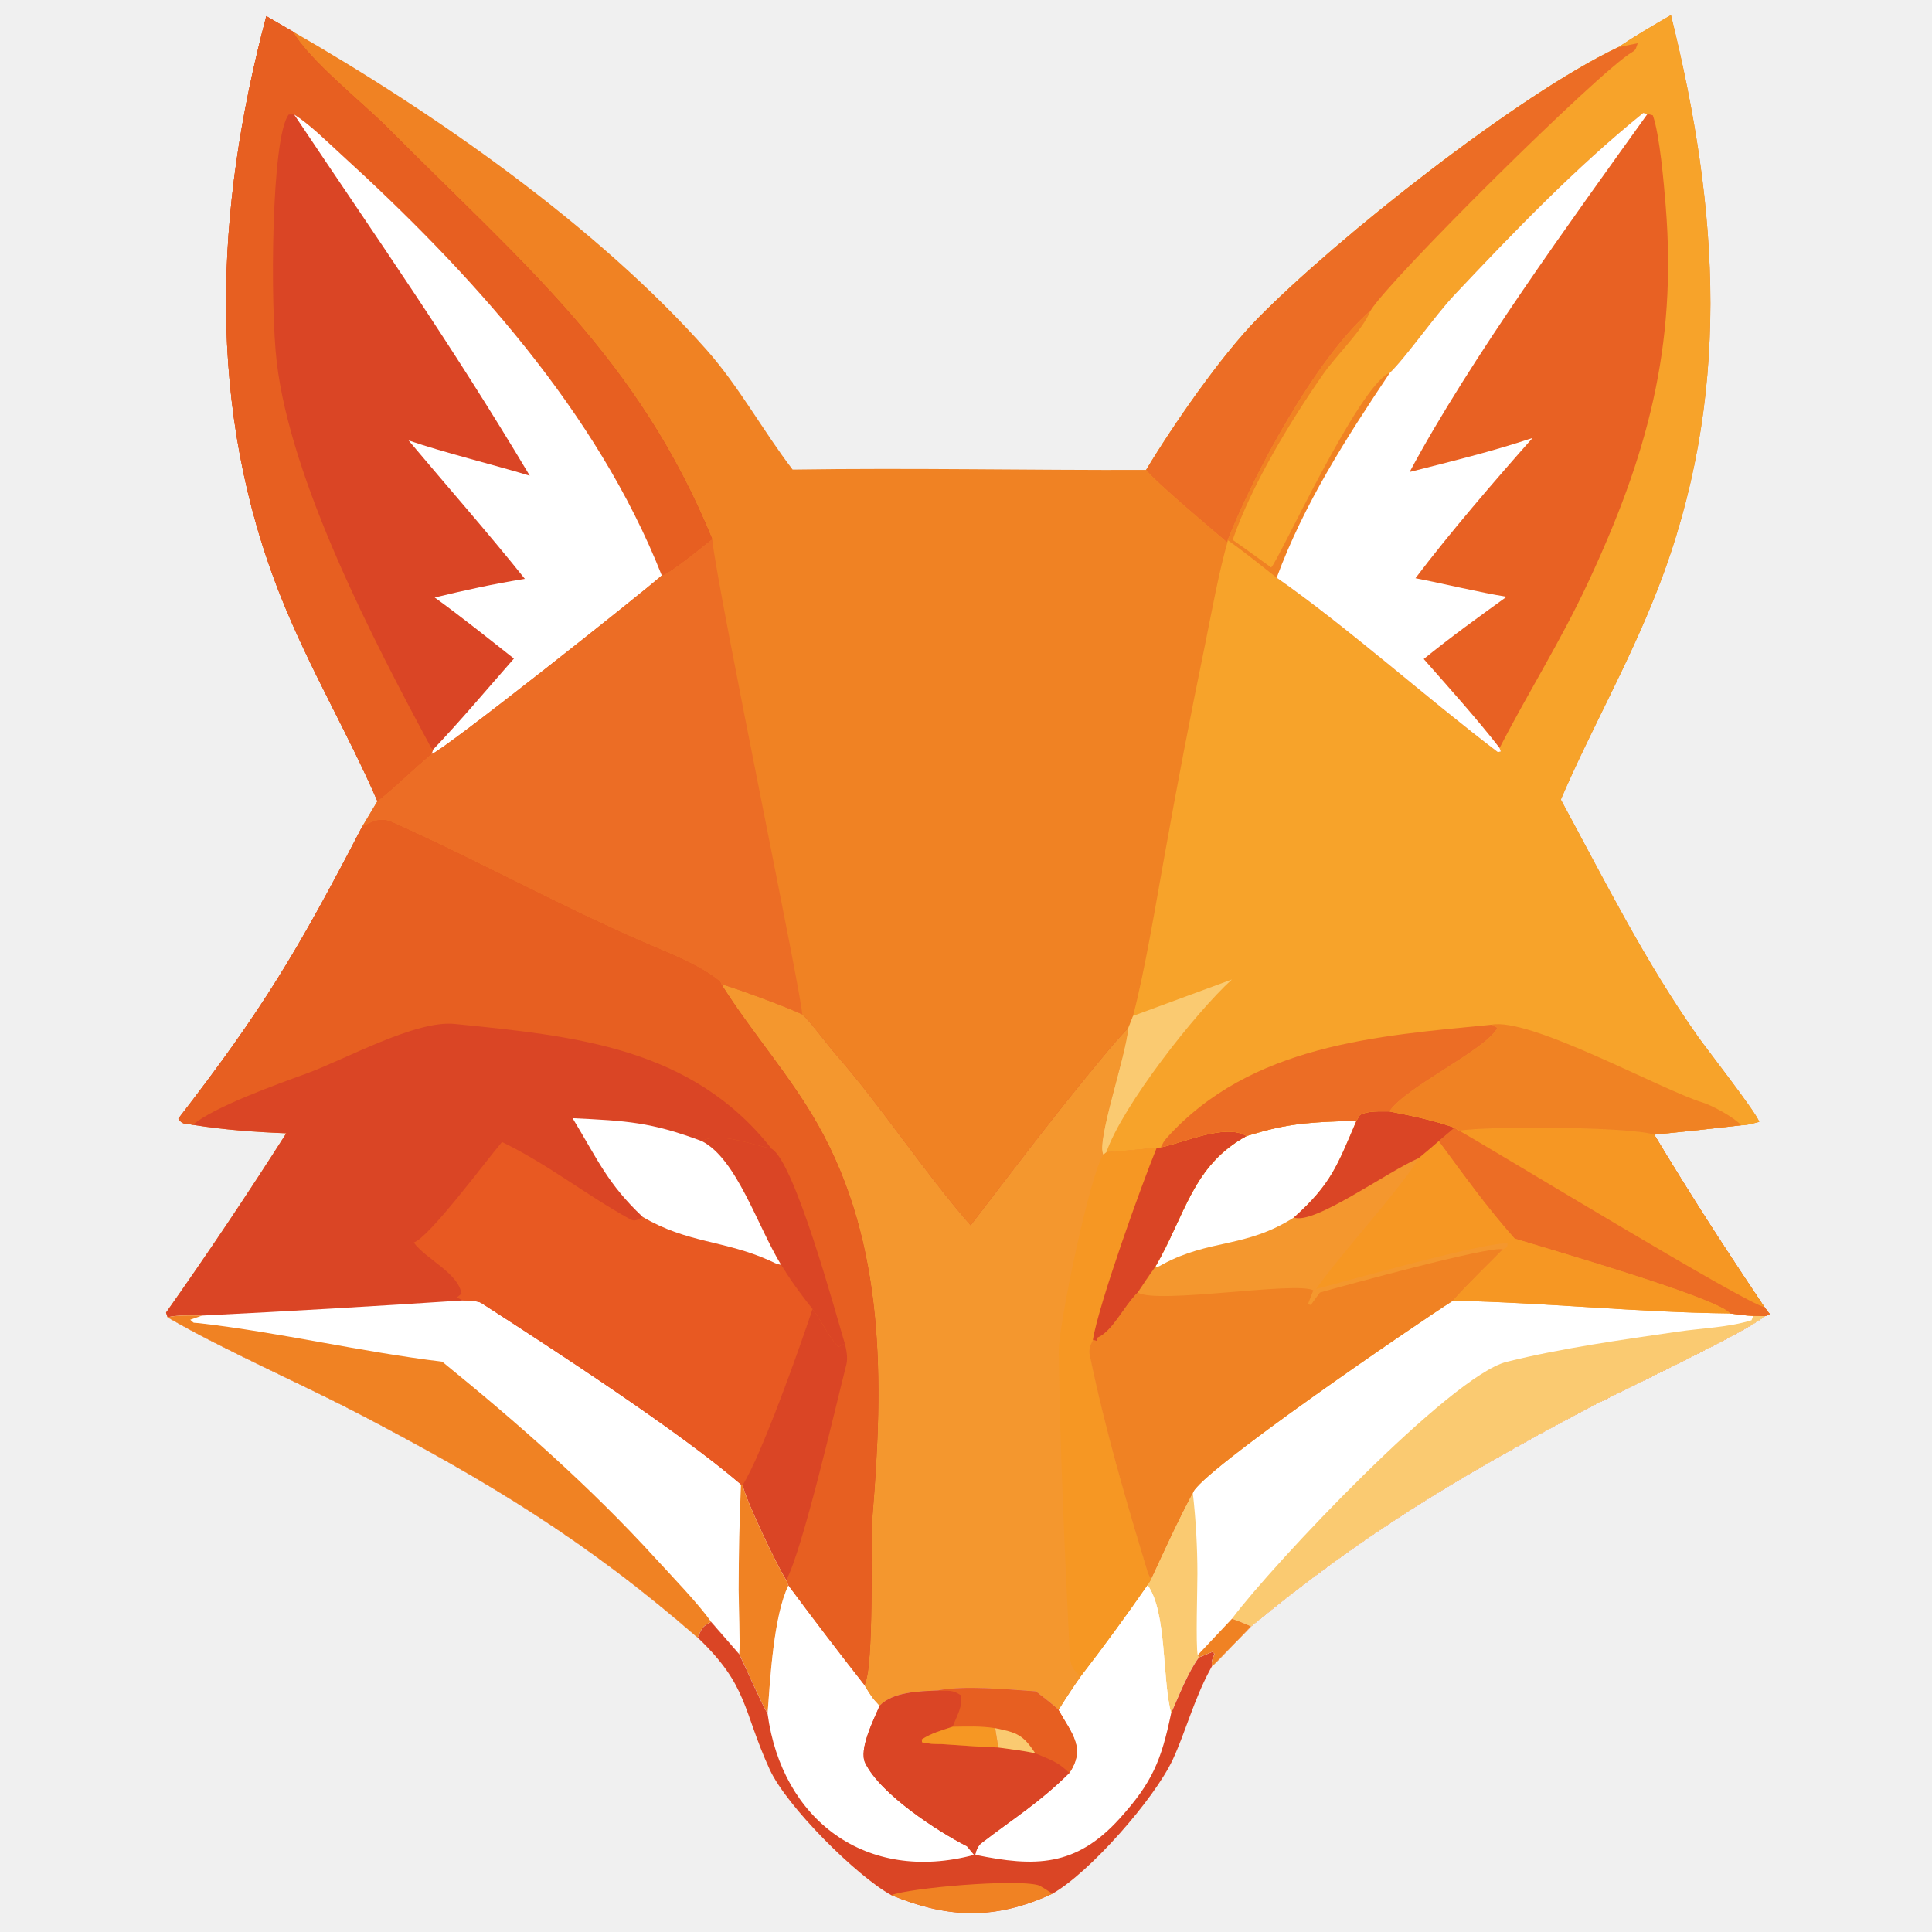
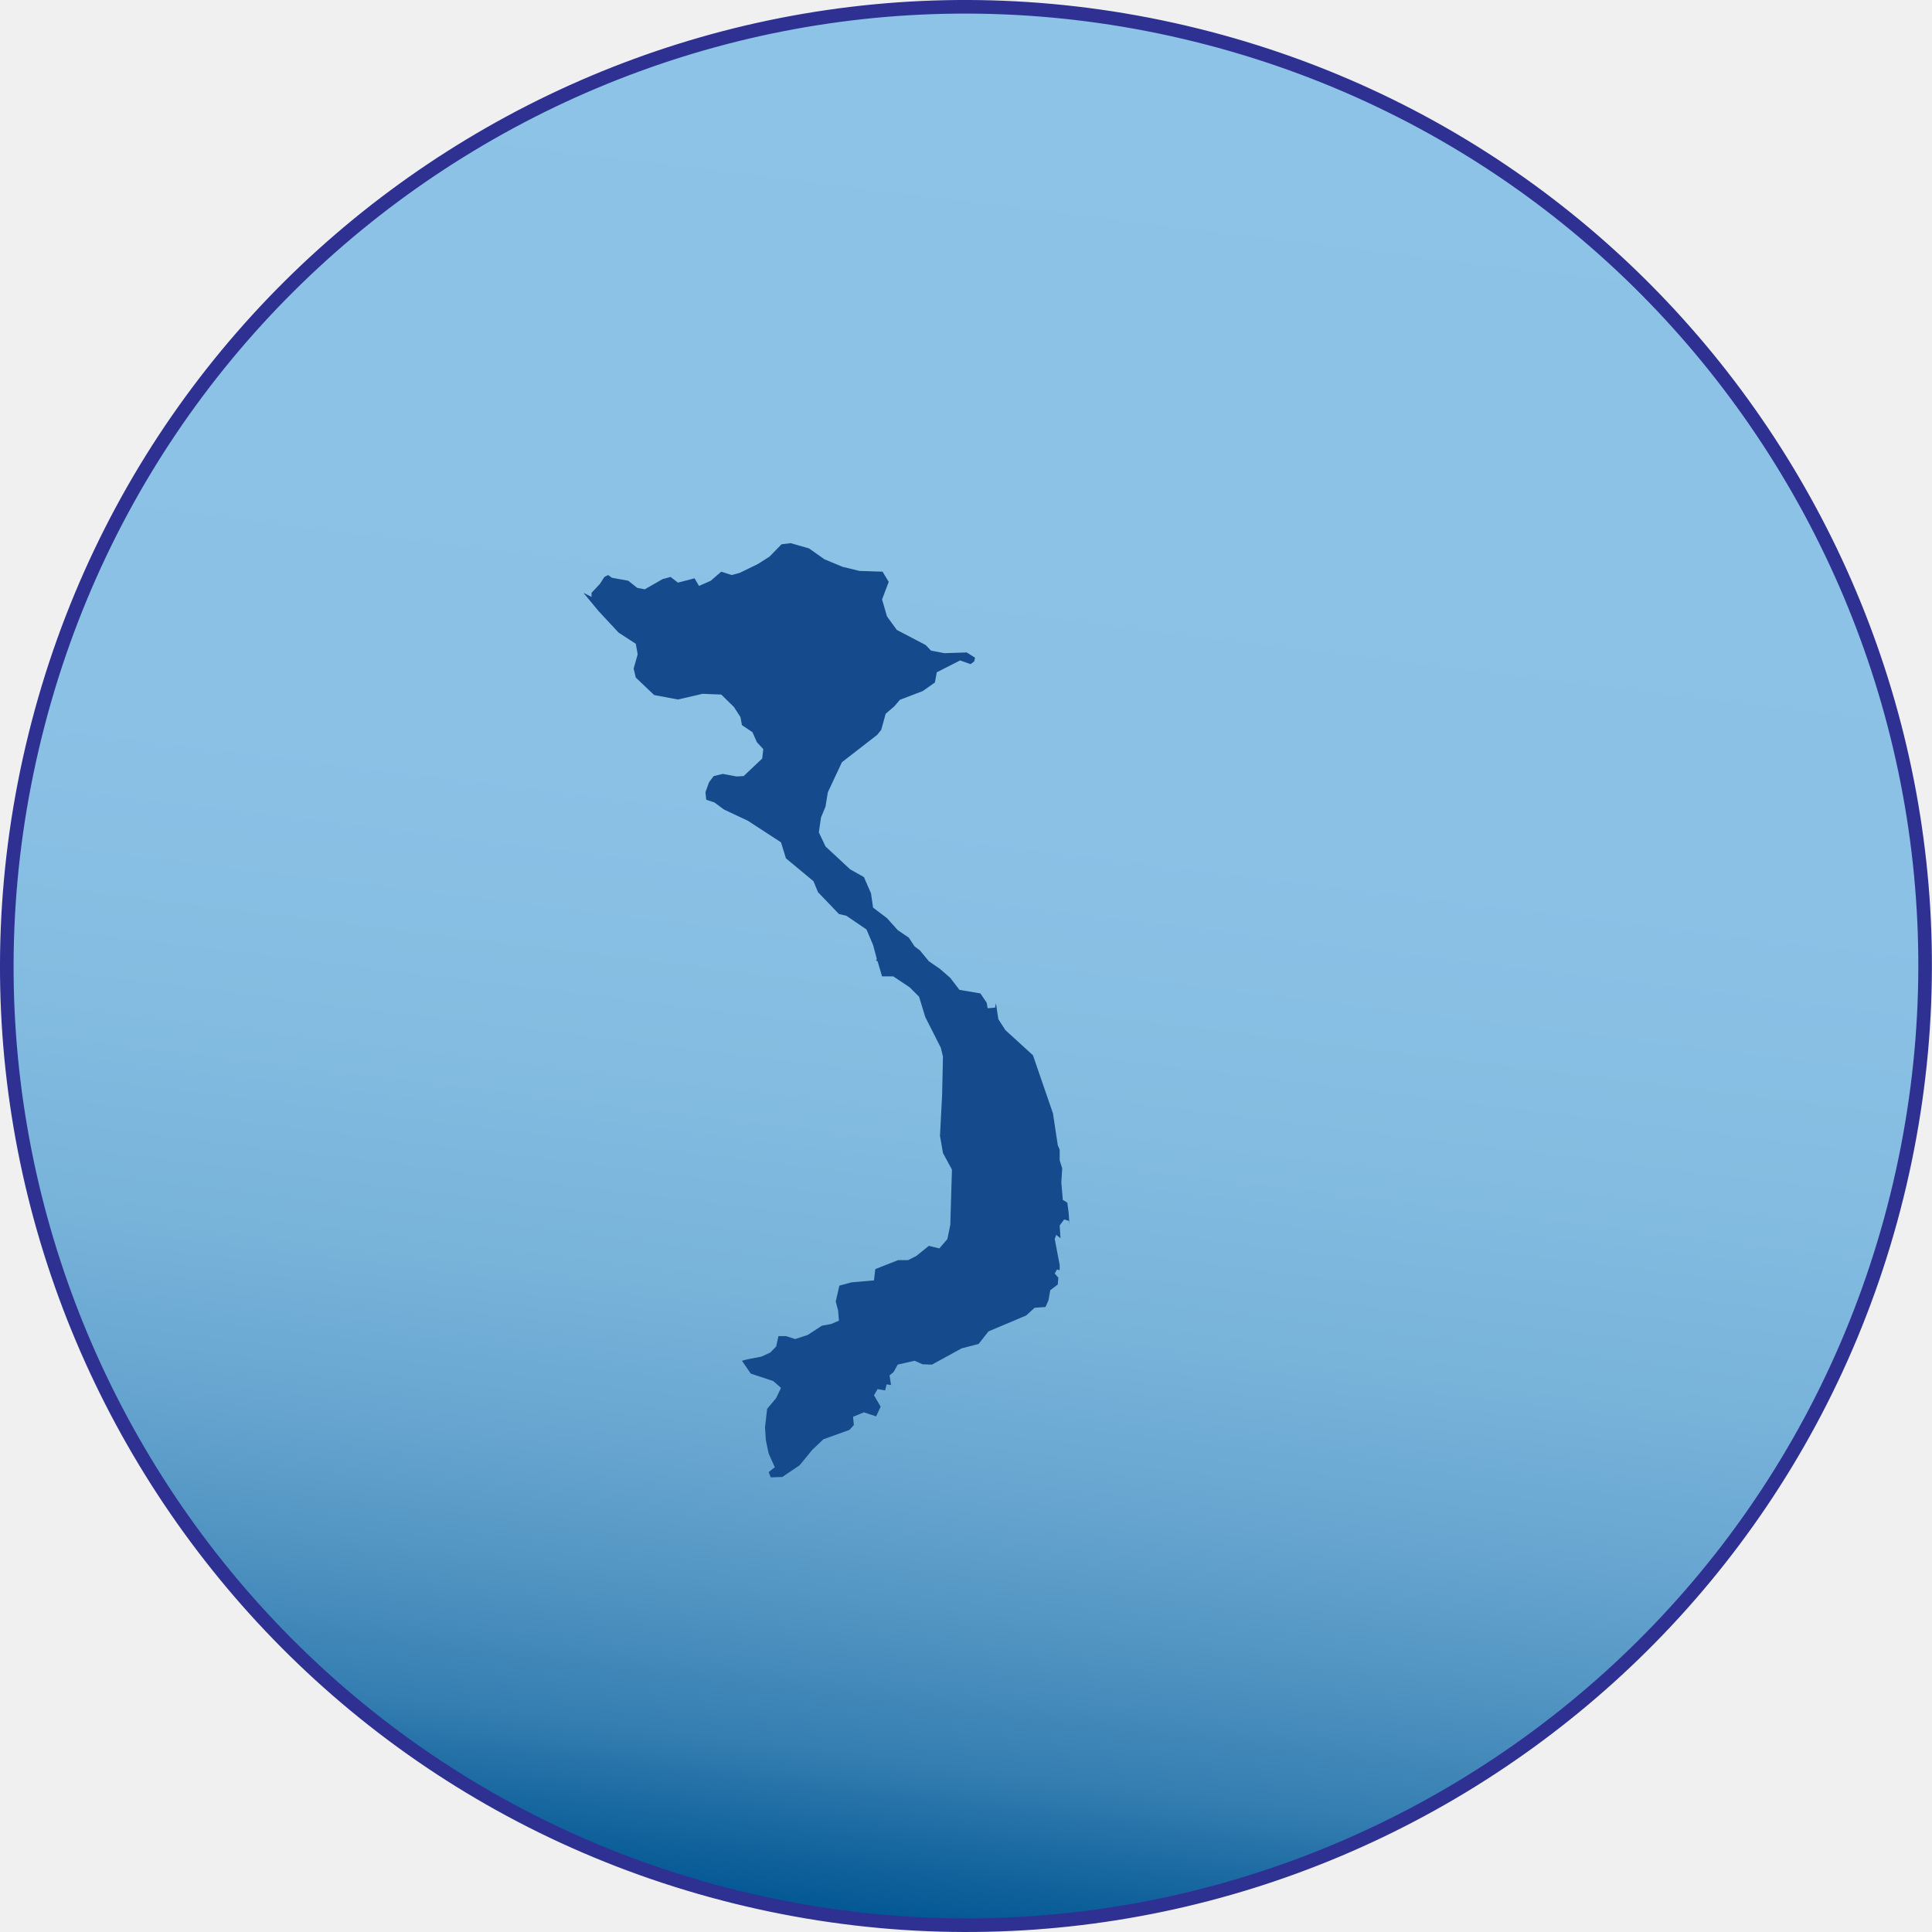
- <svg xmlns="http://www.w3.org/2000/svg" width="512" height="512" viewBox="0 0 512 512" fill="none">
-   <path d="M428.789 12.549C433.566 9.386 437.842 6.862 442.818 4C455.648 55.683 459.07 105.472 439.211 156.354C431.38 176.419 421.737 193.022 413.633 211.896C425.226 233.319 435.958 254.867 450.076 274.85C452.453 278.215 465.415 294.802 466.218 297.304C464.466 297.753 463.244 298.166 461.419 298.211C453.741 299.103 446.064 299.929 438.38 300.695C448.206 317.02 456.914 330.499 467.55 346.344L469 348.247C468.558 348.439 468.139 348.726 467.66 348.785C462.677 353.143 428.686 369.01 419.927 373.663C385.663 391.883 361.269 406.519 331.532 431.006C330.31 432.23 321.632 441.329 321.198 441.55C320.97 439.965 321.308 439.825 321.838 438.277L321.242 437.797L317.716 439.25C314.905 443.032 312.358 449.536 310.363 454.034C307.949 445.038 309.259 427.261 304.136 420.108C298.431 428.337 292.528 436.411 286.412 444.337C284.38 447.228 282.437 450.177 280.575 453.178C278.528 451.35 276.681 449.934 274.502 448.253C266.781 447.722 255.725 446.608 248.394 448.017C243.58 448.223 236.571 448.393 233.101 452.072C231.025 449.934 230.652 449.182 229.072 446.594C222.241 437.886 215.527 429.089 208.93 420.197C205.041 428.16 204.111 444.92 203.417 454.174C201.065 449.971 198.217 443.113 195.91 438.394L188.435 429.812C185.951 431.176 186.086 431.449 184.886 433.978C155.501 408.429 129.61 392.664 94.729 374.482C79.986 366.798 58.977 357.559 45.248 349.574L44.412 349.08L44 347.849C54.992 332.269 65.614 316.423 75.859 300.334C67.48 299.995 59.414 299.427 51.132 298.093C48.477 297.577 48.395 298.063 47.27 296.441C69.533 267.64 78.88 252.052 95.958 219.111L100.019 212.321C92.12 194.084 82.238 177.65 74.508 158.326C54.453 108.185 56.967 55.516 70.573 4.276L77.632 8.367C115.201 29.96 158.184 59.923 187.248 92.711C195.855 102.421 202.356 114.431 210.056 124.443C241.983 123.974 272.183 124.629 303.731 124.538C310.834 112.743 323.524 94.356 333.247 84.458C354.314 63.011 402.386 25.064 428.789 12.549Z" fill="#F08223" />
-   <path d="M95.958 219.111C98.825 217.64 100.793 216.457 104.014 217.896C126.244 227.823 147.604 239.647 169.954 249.394C176.411 252.21 185.688 255.676 190.896 260.165L191.121 260.771C196.347 262.39 207.513 266.472 212.56 268.783C214.953 270.898 218.85 276.385 221.339 279.232C233.788 293.467 244.912 310.665 257.234 324.718C267.546 311.247 277.954 297.503 288.701 284.397C290.887 281.73 296.621 274.681 298.998 272.47C298.321 280.254 290.408 302.709 292.403 305.99L293.205 305.326C297.46 305.105 302.222 304.537 306.543 304.176L307.61 304.073C313.948 302.745 324.716 297.687 330.355 301.05L332.695 300.371C342.794 297.37 349.066 297.392 359.496 296.972L360.386 295.497C362.484 294.301 365.664 294.568 368.218 294.529C373.959 295.667 379.951 296.876 385.479 298.86L386.73 299.656C393.855 298.373 432.175 298.557 438.38 300.696C448.206 317.02 456.914 330.499 467.55 346.345L469 348.247C468.558 348.439 468.139 348.726 467.66 348.785C462.677 353.143 428.686 369.011 419.927 373.663C385.663 391.883 361.269 406.519 331.532 431.007C330.31 432.231 321.632 441.329 321.198 441.55C320.97 439.965 321.308 439.825 321.838 438.277L321.242 437.797L317.716 439.25C314.905 443.033 312.358 449.536 310.363 454.034C307.949 445.038 309.259 427.261 304.136 420.109C298.431 428.337 292.528 436.411 286.412 444.338C284.38 447.228 282.437 450.177 280.575 453.178C278.528 451.35 276.681 449.934 274.502 448.253C266.781 447.722 255.725 446.609 248.394 448.017C243.58 448.223 236.571 448.393 233.101 452.072C231.025 449.934 230.652 449.182 229.072 446.594C222.241 437.886 215.527 429.089 208.93 420.197C205.041 428.16 204.111 444.92 203.417 454.174C201.065 449.971 198.217 443.114 195.91 438.395L188.435 429.812C185.951 431.176 186.086 431.449 184.886 433.978C155.501 408.429 129.61 392.665 94.729 374.482C79.986 366.799 58.977 357.56 45.248 349.574L44.412 349.08L44 347.849C54.992 332.269 65.614 316.423 75.859 300.334C67.48 299.995 59.414 299.427 51.132 298.093C48.477 297.577 48.395 298.063 47.27 296.441C69.533 267.64 78.88 252.052 95.958 219.111Z" fill="#DA4525" />
-   <path d="M368.218 294.529C373.959 295.667 379.951 296.876 385.479 298.859L386.73 299.656C393.855 298.373 432.175 298.557 438.38 300.695C448.206 317.02 456.914 330.499 467.55 346.344L469 348.247C468.558 348.438 468.139 348.726 467.66 348.785C462.677 353.143 428.686 369.01 419.926 373.663C385.663 391.883 361.269 406.519 331.532 431.006C330.31 432.23 321.632 441.329 321.198 441.55C320.97 439.965 321.308 439.825 321.838 438.276L321.242 437.797L317.716 439.25C314.905 443.032 312.358 449.536 310.363 454.033C307.949 445.038 309.259 427.26 304.136 420.108L305.041 418.552C304.747 418.014 304.305 417.225 304.114 416.591C298.402 397.789 292.668 378.139 288.73 358.909C288.458 357.589 289.105 356.151 289.628 355.089L290.769 355.377L290.776 354.529C294.832 352.87 297.725 346.278 301.493 342.525C303.024 340.224 304.489 337.99 306.123 335.771C314.139 321.997 315.994 308.865 330.355 301.049L332.695 300.371C342.794 297.37 349.065 297.392 359.495 296.972L360.386 295.497C362.484 294.3 365.664 294.568 368.218 294.529Z" fill="#F4972E" />
-   <path d="M385.052 344.693C409.636 345.187 433.757 347.797 458.46 348.07C460.616 348.365 462.427 348.63 464.62 348.726L467.66 348.785C462.677 353.143 428.686 369.011 419.927 373.663C385.663 391.883 361.269 406.519 331.532 431.006C330.31 432.23 321.632 441.329 321.198 441.55C320.97 439.965 321.308 439.825 321.838 438.277L321.242 437.797L317.716 439.25C314.905 443.032 312.358 449.536 310.363 454.034C307.949 445.038 309.259 427.261 304.136 420.108L305.041 418.553C308.567 410.965 312.166 402.995 316.112 395.651C317.591 390.283 375.932 350.488 385.052 344.693Z" fill="white" />
-   <path d="M464.62 348.726L467.66 348.785C462.677 353.143 428.686 369.01 419.926 373.663C385.663 391.883 361.269 406.519 331.532 431.006C329.957 430.217 328.161 429.605 326.498 428.971C337.097 414.733 384.419 364.601 399.28 360.9C413.876 357.257 429.797 355.067 444.68 352.892C450.981 351.97 458.128 351.779 464.179 349.876L464.62 348.726Z" fill="#FACA71" />
-   <path d="M305.041 418.553C308.567 410.965 312.166 402.995 316.112 395.651C316.914 402.744 317.319 409.881 317.326 417.026C317.341 420.433 316.848 436.411 317.415 438.616L317.716 439.25C314.905 443.032 312.358 449.536 310.363 454.034C307.949 445.038 309.259 427.261 304.136 420.108L305.041 418.553Z" fill="#FACA71" />
-   <path d="M326.498 428.971C328.161 429.605 329.957 430.217 331.532 431.006C330.31 432.23 321.632 441.329 321.198 441.55C320.97 439.965 321.308 439.825 321.838 438.276L321.242 437.797L317.716 439.25L317.415 438.616L326.498 428.971Z" fill="#F08223" />
-   <path d="M301.493 342.525C306.639 345.718 343.317 339.509 348.042 341.943L346.622 345.614L347.372 345.843L349.779 342.54C355.697 340.859 395.482 329.931 398.257 331.118C394.407 335.063 388.526 340.689 385.052 344.693C375.932 350.488 317.591 390.283 316.112 395.651C312.166 402.995 308.567 410.965 305.041 418.553C304.747 418.014 304.305 417.225 304.114 416.591C298.402 397.789 292.668 378.139 288.73 358.909C288.458 357.589 289.105 356.151 289.628 355.089L290.769 355.377L290.776 354.529C294.832 352.87 297.725 346.278 301.493 342.525Z" fill="#F08223" />
-   <path d="M385.478 298.86L386.73 299.656C393.855 298.373 432.174 298.557 438.38 300.696C448.206 317.02 456.914 330.499 467.55 346.345L469 348.247C468.558 348.439 468.139 348.726 467.66 348.785L464.62 348.726C462.427 348.63 460.616 348.365 458.459 348.07C455.456 343.978 409.018 330.602 401.385 328.243C394.113 320.08 387.76 311.21 381.276 302.414L385.478 298.86Z" fill="#F69723" />
-   <path d="M385.478 298.86L386.73 299.656C396.704 305.297 463.509 346.035 467.55 346.345L469 348.247C468.558 348.439 468.139 348.726 467.66 348.785L464.62 348.726C462.427 348.63 460.616 348.365 458.459 348.07C455.456 343.978 409.018 330.602 401.385 328.243C394.113 320.08 387.76 311.21 381.276 302.414L385.478 298.86Z" fill="#EC6D25" />
-   <path d="M381.276 302.413C387.76 311.21 394.113 320.08 401.385 328.243C409.018 330.602 455.456 343.977 458.46 348.07C433.757 347.797 409.636 345.187 385.052 344.693C388.526 340.689 394.407 335.063 398.257 331.118L399.39 330.514L399.53 329.577C395.018 328.722 356.433 339.583 348.786 341.588C355.359 332.187 371.648 314.521 375.947 306.926C377.743 305.444 379.524 303.94 381.276 302.413Z" fill="#F69723" />
-   <path d="M330.355 301.049L332.695 300.371C342.794 297.37 349.066 297.392 359.496 296.972C354.402 308.851 352.812 313.769 342.89 322.654C330.031 330.838 320.624 328.272 308.059 335.093C306.83 335.764 307.375 335.579 306.123 335.771C314.139 321.997 315.994 308.865 330.355 301.049Z" fill="white" />
-   <path d="M368.218 294.529C373.959 295.667 379.951 296.876 385.479 298.859L381.276 302.413C379.524 303.94 377.743 305.444 375.947 306.926C367.739 310.436 348.212 324.703 342.89 322.653C352.812 313.768 354.402 308.85 359.496 296.972L360.386 295.497C362.484 294.3 365.664 294.568 368.218 294.529Z" fill="#DA4525" />
-   <path d="M191.121 260.77C196.347 262.389 207.513 266.471 212.56 268.783C214.953 270.898 218.85 276.384 221.339 279.231C233.788 293.467 244.912 310.664 257.234 324.718C267.546 311.247 277.954 297.503 288.701 284.397C290.887 281.73 296.621 274.68 298.998 272.47C298.321 280.254 290.408 302.708 292.403 305.989L293.205 305.326C297.46 305.105 302.222 304.537 306.543 304.176L307.61 304.072C313.948 302.745 324.716 297.687 330.355 301.049C315.994 308.865 314.139 321.997 306.123 335.771C304.489 337.99 303.025 340.224 301.494 342.525C297.725 346.278 294.832 352.87 290.776 354.529L290.769 355.377L289.628 355.089C289.106 356.151 288.458 357.589 288.73 358.909C292.668 378.139 298.402 397.789 304.114 416.591C304.305 417.225 304.747 418.014 305.041 418.552L304.136 420.108C298.431 428.337 292.528 436.411 286.412 444.337C284.38 447.228 282.437 450.177 280.574 453.178C278.528 451.349 276.681 449.934 274.502 448.253C266.781 447.722 255.725 446.608 248.394 448.017C243.58 448.223 236.571 448.393 233.101 452.072C231.025 449.934 230.652 449.182 229.072 446.593C231.769 441.698 230.605 409.107 231.243 401.35C234.132 366.171 234.686 329.887 216.804 298.151C209.522 285.232 199.311 273.712 191.482 261.348L191.121 260.77Z" fill="#F4972E" />
-   <path d="M307.61 304.072C313.948 302.745 324.716 297.687 330.355 301.049C315.994 308.865 314.139 321.997 306.123 335.771C304.489 337.99 303.025 340.224 301.494 342.525C297.725 346.278 294.832 352.87 290.776 354.529L290.769 355.377L289.628 355.089C289.106 356.151 288.458 357.589 288.73 358.909C292.668 378.139 298.402 397.789 304.114 416.591C304.305 417.225 304.747 418.014 305.041 418.553L304.136 420.108C298.431 428.337 292.528 436.411 286.412 444.337C284.321 442.376 283.651 441.55 283.497 438.409C282.201 412.13 280.906 384.34 280.597 358.171C280.508 351.004 288.936 310.878 292.403 305.99L293.205 305.326C297.46 305.105 302.222 304.537 306.543 304.176L307.61 304.072Z" fill="#F69723" />
-   <path d="M307.61 304.072C313.948 302.745 324.716 297.687 330.355 301.049C315.994 308.865 314.139 321.997 306.123 335.771C304.489 337.99 303.025 340.224 301.494 342.525C297.725 346.278 294.832 352.87 290.776 354.529L290.769 355.377L289.628 355.089C291.115 345.71 302.59 313.754 306.543 304.176L307.61 304.072Z" fill="#DA4525" />
-   <path d="M95.958 219.111C98.825 217.64 100.793 216.457 104.014 217.896C126.243 227.823 147.603 239.647 169.954 249.394C176.411 252.21 185.688 255.676 190.896 260.165L191.121 260.771L191.482 261.348C199.311 273.713 209.522 285.232 216.804 298.152C234.686 329.887 234.132 366.172 231.243 401.35C230.605 409.107 231.769 441.698 229.072 446.594C222.241 437.886 215.527 429.089 208.929 420.197L208.354 418.759C206.054 415.242 197.651 397.642 196.787 393.542C201.823 385.623 212.111 356.608 215.307 346.905C211.858 342.525 209.908 339.908 206.988 335.189C200.665 324.777 195.197 307.081 186.001 302.414C190.495 299.921 198.563 303.158 204.453 304.404C183.323 277.541 152.443 274.555 120.485 271.352C110.099 270.312 91.526 280.754 81.066 284.556C73.615 287.263 56.501 293.394 51.132 298.093C48.477 297.577 48.395 298.063 47.27 296.441C69.533 267.64 78.88 252.052 95.958 219.111Z" fill="#E75F21" />
-   <path d="M215.308 346.905C217.728 349.958 219.532 354.293 222.219 356.926L223.881 356.055C224.313 357.685 224.728 359.919 224.317 361.527C221.496 372.55 212.732 410.722 208.354 418.759C206.054 415.242 197.651 397.642 196.787 393.542C201.823 385.623 212.112 356.608 215.308 346.905Z" fill="#DA4525" />
-   <path d="M186.001 302.414C190.495 299.921 198.563 303.158 204.453 304.404C210.572 307.892 221.328 347.524 223.88 356.055L222.219 356.925C219.532 354.293 217.728 349.958 215.308 346.905C211.858 342.525 209.908 339.908 206.988 335.189C200.665 324.777 195.197 307.081 186.001 302.414Z" fill="#DA4525" />
-   <path d="M122.789 344.619C123.927 344.634 126.7 344.759 127.531 345.298C146.606 357.596 180.11 379.378 196.372 393.394L196.787 393.542C197.651 397.642 206.054 415.242 208.354 418.759L208.93 420.197C205.041 428.16 204.111 444.92 203.417 454.174C201.065 449.971 198.217 443.114 195.91 438.395L188.435 429.812C185.951 431.176 186.086 431.449 184.886 433.978C155.501 408.429 129.61 392.664 94.729 374.482C79.986 366.798 58.977 357.56 45.248 349.574L44.412 349.08C47.274 348.446 50.605 348.63 53.578 348.638C76.659 347.487 99.73 346.145 122.789 344.619Z" fill="white" />
-   <path d="M44.412 349.08C47.274 348.446 50.605 348.63 53.578 348.638L50.409 349.744C51.758 350.887 50.85 350.429 52.697 350.643C74.222 353.106 95.645 358.267 117.186 360.863C137.223 377.143 156.318 393.911 173.735 413C177.518 417.152 185.428 425.336 188.435 429.812C185.951 431.176 186.086 431.449 184.886 433.978C155.501 408.429 129.61 392.664 94.729 374.482C79.986 366.798 58.977 357.56 45.248 349.574L44.412 349.08Z" fill="#F08223" />
-   <path d="M196.372 393.394L196.787 393.542C197.651 397.641 206.054 415.242 208.354 418.759L208.93 420.197C205.041 428.16 204.111 444.92 203.417 454.174C201.065 449.971 198.217 443.113 195.91 438.394C196.183 435.792 195.764 424.709 195.752 421.273C195.761 411.975 195.967 402.685 196.372 393.394Z" fill="#F08223" />
-   <path d="M122.789 344.619L121.022 343.882L122.307 342.835C121.338 337.253 113.073 333.869 109.636 329.275C113.687 328.044 128.918 307.457 133.04 302.642C145.378 308.644 155.127 316.556 166.971 323.103C168.338 323.855 169.171 323.118 170.338 322.514C182.16 329.481 191.972 328.678 203.901 334.038C205.128 334.591 205.666 334.997 206.988 335.188C209.908 339.907 211.857 342.525 215.307 346.905C212.111 356.608 201.823 385.623 196.787 393.542L196.371 393.394C180.11 379.378 146.606 357.596 127.531 345.297C126.7 344.759 123.927 344.634 122.789 344.619Z" fill="#E85922" />
-   <path d="M151.742 296.33C166.028 297.023 172.497 297.348 186.001 302.413C195.198 307.081 200.665 324.777 206.989 335.188C205.666 334.997 205.129 334.591 203.902 334.038C191.972 328.678 182.16 329.481 170.338 322.513C161.017 313.717 158.444 307.383 151.742 296.33Z" fill="white" />
-   <path d="M428.789 12.549C433.566 9.386 437.842 6.862 442.818 4C455.648 55.683 459.07 105.472 439.211 156.354C431.38 176.419 421.737 193.022 413.633 211.896C425.226 233.319 435.958 254.867 450.076 274.85C452.453 278.215 465.415 294.802 466.218 297.304C464.466 297.753 463.244 298.166 461.418 298.211C453.741 299.103 446.064 299.929 438.38 300.695C432.175 298.557 393.855 298.373 386.73 299.656L385.479 298.86C379.951 296.876 373.959 295.667 368.218 294.529C365.664 294.568 362.484 294.301 360.386 295.497L359.495 296.972C349.065 297.392 342.794 297.37 332.695 300.371L330.355 301.049C324.716 297.687 313.948 302.745 307.61 304.073L306.543 304.176C302.222 304.537 297.46 305.105 293.205 305.326L292.403 305.99C290.408 302.708 298.321 280.254 298.998 272.47L300.272 269.22C303.488 256.864 306.212 240.043 308.538 227.196C311.887 208.327 315.501 189.505 319.372 170.736C321.161 161.936 322.964 151.75 325.423 143.197C329.56 146.069 334.293 149.948 338.334 153.096C345.503 133.613 356.853 115.942 368.328 98.786C360.07 101.889 338.267 149.809 336.854 150.371C333.483 147.905 330.09 145.468 326.674 143.06C331.687 128.548 341.903 111.682 350.773 98.998C354.218 94.084 361.085 87.568 363.198 82.327C348.58 95.048 332.099 125.878 325.128 143.681C321.198 140.298 306.44 127.978 303.731 124.538C310.834 112.743 323.524 94.356 333.247 84.458C354.314 63.011 402.386 25.064 428.789 12.549Z" fill="#F7A32A" />
-   <path d="M368.328 98.786C372.384 94.942 380.363 83.54 385.331 78.265C401.157 61.474 417.505 44.446 435.472 29.933L436.591 30.199L438.012 30.555C439.866 35.741 440.963 48.87 441.427 54.567C444.46 92.004 436.459 120.978 420.847 154.378C413.449 170.214 405.073 183.299 397.41 198.224L397.734 199.145L396.946 199.321C378.236 185.121 356.934 166.074 338.334 153.096C345.503 133.613 356.853 115.942 368.328 98.786Z" fill="#E86123" />
-   <path d="M368.328 98.786C372.384 94.942 380.363 83.54 385.331 78.265C401.157 61.474 417.505 44.446 435.472 29.933L436.591 30.199C416.666 58.034 389.431 95.415 373.569 125.084C384.522 122.296 395.423 119.659 406.147 116.064C396.336 127.117 383.992 141.446 375.115 153.231C382.468 154.652 392.25 157.036 399.265 158.149C391.662 163.642 384.595 168.729 377.301 174.648C383.749 181.962 391.455 190.547 397.41 198.224L397.734 199.145L396.946 199.321C378.236 185.121 356.934 166.074 338.334 153.096C345.503 133.613 356.853 115.942 368.328 98.786Z" fill="white" />
-   <path d="M428.789 12.549C430.518 12.162 432.263 11.797 434.007 11.454C433.529 12.727 433.669 13.159 432.469 13.858C423.747 18.94 368.225 74.021 363.198 82.326C348.58 95.048 332.099 125.878 325.129 143.681C321.198 140.298 306.44 127.978 303.731 124.538C310.834 112.743 323.524 94.355 333.247 84.458C354.314 63.011 402.386 25.064 428.789 12.549Z" fill="#EC6D25" />
-   <path d="M395.173 271.567C405.448 269.482 440.109 288.774 451.283 292.197C453.756 292.955 459.681 296.175 461.419 298.21C453.741 299.102 446.064 299.928 438.38 300.695C432.175 298.557 393.855 298.372 386.73 299.655L385.479 298.859C379.951 296.876 373.959 295.666 368.218 294.529C372.509 288.036 393.789 278.254 396.844 272.383L395.173 271.567Z" fill="#F08223" />
-   <path d="M307.61 304.072C308.199 302.966 308.376 302.472 309.207 301.551C331.54 276.767 365.067 274.511 395.173 271.567L396.843 272.384C393.789 278.254 372.509 288.036 368.218 294.529C365.664 294.568 362.484 294.3 360.386 295.497L359.495 296.972C349.065 297.392 342.794 297.37 332.695 300.371L330.354 301.049C324.716 297.687 313.948 302.745 307.61 304.072Z" fill="#EC6D25" />
-   <path d="M300.272 269.22L326.461 259.573C316.774 268.389 297.511 292.952 293.205 305.326L292.403 305.99C290.408 302.708 298.321 280.254 298.998 272.47L300.272 269.22Z" fill="#FACA71" />
-   <path d="M70.573 4.276L77.631 8.367C81.738 15.84 96.328 27.4 102.77 33.892C138.438 69.838 168.986 94.681 188.746 142.889C186.463 144.622 177.084 152.395 175.381 152.497C170.096 157.214 117.373 199.012 114.396 199.832C110.026 203.365 103.592 209.7 100.019 212.321C92.12 194.084 82.238 177.651 74.508 158.326C54.453 108.185 56.967 55.516 70.573 4.276Z" fill="#DA4525" />
-   <path d="M70.573 4.276L77.631 8.367C81.738 15.84 96.328 27.4 102.77 33.892C138.438 69.838 168.986 94.681 188.746 142.889C186.463 144.622 177.084 152.395 175.381 152.497C158.251 109.051 124.438 71.892 90.254 40.788C86.487 37.361 82.147 32.989 77.942 30.337L76.515 30.354C71.851 36.201 71.568 81.023 73.338 95.965C77.088 127.625 98.85 169.564 114.318 198.277C114.479 198.391 114.64 198.506 114.801 198.62L114.396 199.832C110.026 203.365 103.592 209.7 100.019 212.321C92.12 194.084 82.238 177.651 74.508 158.326C54.453 108.185 56.967 55.516 70.573 4.276Z" fill="#E75F21" />
-   <path d="M77.942 30.337C82.147 32.99 86.487 37.361 90.254 40.788C124.438 71.893 158.251 109.051 175.381 152.497C170.096 157.214 117.373 199.012 114.396 199.832L114.801 198.62C121.825 191.279 129.411 182.244 136.196 174.532C129.257 169.06 122.357 163.519 115.199 158.339C123.722 156.302 130.409 154.808 139.091 153.404C129.369 141.228 118.369 128.742 108.275 116.719C117.535 119.906 130.467 123.063 140.394 126.066C119.028 90.318 100.692 64.36 77.942 30.337Z" fill="white" />
-   <path d="M188.746 142.889C190.108 156.486 213.16 266.902 212.56 268.783C207.513 266.471 196.347 262.39 191.121 260.77L190.896 260.164C185.688 255.675 176.411 252.21 169.954 249.394C147.603 239.646 126.243 227.823 104.014 217.895C100.792 216.457 98.825 217.639 95.958 219.11L100.019 212.321C103.592 209.7 110.026 203.364 114.396 199.832C117.373 199.012 170.096 157.213 175.381 152.497C177.084 152.395 186.463 144.622 188.746 142.889Z" fill="#EC6D25" />
-   <path d="M304.136 420.108C309.259 427.261 307.949 445.038 310.363 454.034C312.358 449.536 314.905 443.032 317.716 439.25L321.242 437.797L321.838 438.277C321.308 439.825 320.97 439.965 321.198 441.55L320.675 442.509C316.436 450.347 314.154 459.07 310.834 466.237C305.991 476.692 288.796 496.254 278.911 501.85C278.256 502.16 277.593 502.455 276.924 502.735C262.357 508.907 250.433 508.066 236.2 502.234C226.98 497.176 208.431 478.69 203.953 468.884C196.737 453.075 198.333 446.778 184.886 433.978C186.086 431.449 185.951 431.176 188.435 429.812L195.91 438.394C198.217 443.113 201.065 449.971 203.417 454.174C204.111 444.92 205.041 428.16 208.93 420.197C215.527 429.089 222.241 437.886 229.072 446.594C230.652 449.182 231.025 449.934 233.101 452.072C236.571 448.393 243.58 448.223 248.394 448.017C255.725 446.609 266.781 447.722 274.502 448.253C276.681 449.934 278.528 451.35 280.575 453.178C282.437 450.177 284.38 447.228 286.412 444.338C292.528 436.411 298.431 428.337 304.136 420.108Z" fill="white" />
-   <path d="M248.394 448.017C255.725 446.608 266.78 447.722 274.502 448.253C276.681 449.934 278.528 451.349 280.574 453.178C284.122 459.431 287.876 463.324 283.401 469.923C275.422 477.827 268.856 481.772 260.126 488.497C259.265 489.161 258.713 490.444 258.514 491.557L258.124 491.572L256.181 489.242C248.592 485.393 233.312 475.49 229.292 467.21C227.561 463.641 231.466 455.899 233.101 452.072C236.571 448.393 243.58 448.223 248.394 448.017Z" fill="#DA4525" />
-   <path d="M233.101 452.072C236.571 448.393 243.58 448.223 248.394 448.017C251.794 448.209 252.17 447.692 254.65 449.256C255.136 452.33 253.737 454.292 252.471 457.595C249.468 458.605 246.951 459.239 244.294 460.957L244.345 461.717C246.752 462.218 247.12 462.174 249.498 462.196C254.621 467.18 256.1 482.399 256.181 489.242C248.592 485.393 233.312 475.49 229.292 467.21C227.561 463.641 231.466 455.899 233.101 452.072Z" fill="#DA4525" />
-   <path d="M248.394 448.017C255.725 446.608 266.781 447.722 274.502 448.253C276.681 449.934 278.528 451.349 280.574 453.178C284.122 459.431 287.876 463.324 283.401 469.923C280.567 466.959 278.146 466.273 274.347 464.636C271.403 463.965 267.62 463.538 264.565 463.103C259.722 462.955 254.378 462.506 249.498 462.196C247.12 462.174 246.752 462.218 244.345 461.717L244.294 460.957C246.951 459.239 249.468 458.605 252.472 457.595C253.738 454.291 255.136 452.33 254.65 449.255C252.17 447.692 251.794 448.208 248.394 448.017Z" fill="#E75F21" />
-   <path d="M252.472 457.595C256.446 457.55 259.788 457.374 263.733 457.978L264.565 463.103C259.722 462.955 254.378 462.505 249.498 462.196C247.12 462.174 246.752 462.218 244.345 461.716L244.294 460.957C246.951 459.239 249.468 458.605 252.472 457.595Z" fill="#F69723" />
-   <path d="M263.733 457.978C269.467 459.129 271.123 459.711 274.347 464.637C271.403 463.966 267.62 463.538 264.565 463.103L263.733 457.978Z" fill="#FACA71" />
-   <path d="M304.136 420.108C309.259 427.261 307.949 445.038 310.363 454.034C307.75 466.568 305.38 472.364 296.68 481.979C285.109 494.757 274.259 494.816 258.515 491.557C258.713 490.444 259.265 489.161 260.127 488.497C268.856 481.772 275.422 477.828 283.401 469.923C287.876 463.324 284.122 459.431 280.575 453.178C282.437 450.177 284.38 447.228 286.412 444.338C292.528 436.411 298.431 428.337 304.136 420.108Z" fill="white" />
-   <path d="M184.886 433.978C186.086 431.449 185.951 431.176 188.435 429.812L195.91 438.395C198.217 443.114 201.065 449.971 203.417 454.174C207.212 482.34 229.579 499.203 258.124 491.572L258.515 491.557C274.259 494.816 285.109 494.757 296.68 481.979C305.38 472.364 307.75 466.569 310.363 454.034C312.358 449.536 314.905 443.033 317.716 439.25L321.242 437.797L321.838 438.277C321.308 439.825 320.97 439.965 321.198 441.55L320.675 442.509C316.436 450.347 314.154 459.07 310.834 466.237C305.991 476.692 288.796 496.254 278.911 501.85C278.256 502.16 277.593 502.455 276.924 502.735C262.357 508.907 250.433 508.066 236.2 502.234C226.98 497.176 208.431 478.691 203.953 468.884C196.737 453.075 198.333 446.778 184.886 433.978Z" fill="#DA4525" />
-   <path d="M236.2 502.234C241.327 500.287 268.753 497.913 275.076 499.572C275.761 499.749 278.153 501.341 278.911 501.85C278.256 502.16 277.593 502.455 276.924 502.735C262.357 508.906 250.433 508.066 236.2 502.234Z" fill="#F08223" />
+ <svg xmlns="http://www.w3.org/2000/svg" id="Layer_2" data-name="Layer 2" viewBox="0 0 234.4 234.41">
+   <defs>
+     <style>
+       .cls-1 {
+         stroke-miterlimit: 10;
+       }
+ 
+       .cls-1, .cls-2, .cls-3, .cls-4 {
+         stroke: #2e3192;
+       }
+ 
+       .cls-1, .cls-2, .cls-4 {
+         fill: #fafcfd;
+       }
+ 
+       .cls-1, .cls-4 {
+         stroke-width: .48px;
+       }
+ 
+       .cls-5 {
+         fill: url(#linear-gradient);
+       }
+ 
+       .cls-5, .cls-6, .cls-7, .cls-8, .cls-9, .cls-10 {
+         stroke-width: 0px;
+       }
+ 
+       .cls-6, .cls-3 {
+         fill: none;
+       }
+ 
+       .cls-2 {
+         stroke-width: .48px;
+       }
+ 
+       .cls-2, .cls-3, .cls-4 {
+         stroke-linejoin: round;
+       }
+ 
+       .cls-7 {
+         fill: #154a8c;
+       }
+ 
+       .cls-8 {
+         fill: #fff;
+       }
+ 
+       .cls-9 {
+         fill: #c8d0d6;
+       }
+ 
+       .cls-10 {
+         fill: url(#linear-gradient-2);
+       }
+ 
+       .cls-11 {
+         clip-path: url(#clippath);
+       }
+ 
+       .cls-3 {
+         stroke-width: 1.65px;
+       }
+     </style>
+     <linearGradient id="linear-gradient" x1="-1330.89" y1="-2185.46" x2="-1132.15" y2="-2185.46" gradientTransform="translate(-1150.94 2246.15) rotate(58.9)" gradientUnits="userSpaceOnUse">
+       <stop offset="0" stop-color="#f4f3f2" />
+       <stop offset="1" stop-color="#dad8d6" />
+     </linearGradient>
+     <linearGradient id="linear-gradient-2" x1="-4122.64" y1="3716.2" x2="-3889" y2="3716.2" gradientTransform="translate(-3084.11 -4310.92) rotate(-83.01)" gradientUnits="userSpaceOnUse">
+       <stop offset="0" stop-color="#005591" />
+       <stop offset=".04" stop-color="#16669f" />
+       <stop offset=".09" stop-color="#367fb2" />
+       <stop offset=".16" stop-color="#5194c2" />
+       <stop offset=".23" stop-color="#67a5d0" />
+       <stop offset=".32" stop-color="#78b3da" />
+       <stop offset=".43" stop-color="#84bce1" />
+       <stop offset=".58" stop-color="#8bc1e5" />
+       <stop offset="1" stop-color="#8dc3e7" />
+     </linearGradient>
+     <clipPath id="clippath">
+       <circle class="cls-6" cx="117.2" cy="117.21" r="116.86" />
+     </clipPath>
+   </defs>
+   <g id="Layer_1-2" data-name="Layer 1">
+     <g>
+       <path class="cls-5" d="m168.53,202.29c-47,28.35-108.06,13.23-136.42-33.77C3.76,121.52,18.88,60.47,65.87,32.12c47.01-28.35,108.07-13.23,136.41,33.75,28.36,47.01,13.24,108.07-33.75,136.42Z" />
+       <path class="cls-10" d="m158.84,8.09c60.28,23,90.47,90.5,67.47,150.76-23,60.28-90.49,90.47-150.76,67.48C15.29,203.33-14.92,135.84,8.08,75.56,31.08,15.3,98.57-14.92,158.84,8.09Z" />
+       <path class="cls-3" d="m230.14,145.16c-15.44,62.38-78.51,100.43-140.9,84.99C26.86,214.72-11.18,151.64,4.26,89.25,19.68,26.87,82.76-11.18,145.15,4.26c62.39,15.44,100.43,78.52,84.99,140.9Z" />
+       <g>
+         <polyline class="cls-7" points="104.82 171.36 106.3 171.85 106.85 170.67 106.04 169.29 106.48 168.54 107.39 168.7 107.57 167.97 108.11 168.04 107.93 166.88 108.42 166.47 108.92 165.57 110.96 165.1 111.95 165.53 113.07 165.57 116.67 163.6 118.74 163.06 119.93 161.54 124.52 159.6 125.53 158.67 126.85 158.58 127.21 157.77 127.43 156.54 128.34 155.85 128.41 155.02 127.97 154.52 128.25 154.02 128.57 154.12 128.57 153.48 127.97 150.33 128.15 149.83 128.67 150.23 128.57 148.69 129.11 147.96 129.76 148.15 129.76 148.6 129.66 147.15 129.5 145.92 128.95 145.58 128.77 143.45 128.88 141.77 128.57 140.77 128.57 139.49 128.34 138.95 127.76 135.1 125.33 128.04 121.98 124.98 121.13 123.66 120.84 121.73 120.73 122.26 119.83 122.33 119.72 121.67 118.95 120.53 116.41 120.1 115.3 118.65 114.05 117.56 112.7 116.63 111.61 115.31 110.96 114.82 110.27 113.77 108.92 112.85 107.62 111.4 105.93 110.12 105.68 108.39 104.82 106.42 103.14 105.47 100.16 102.7 99.35 100.99 99.61 99.19 100.16 97.86 100.44 96.13 102.15 92.48 106.43 89.16 106.92 88.55 107.46 86.6 108.53 85.68 109.18 84.91 111.95 83.85 113.43 82.81 113.66 81.57 116.49 80.13 117.76 80.58 118.2 80.25 118.3 79.8 117.29 79.16 114.59 79.25 112.96 78.94 112.31 78.26 108.81 76.43 107.62 74.79 107.02 72.73 107.83 70.6 107.08 69.36 104.28 69.27 102.23 68.77 100.05 67.87 98.16 66.54 95.93 65.9 94.82 66.04 93.36 67.54 91.94 68.44 89.74 69.51 88.78 69.77 87.51 69.36 86.24 70.46 84.81 71.09 84.27 70.17 82.25 70.69 81.36 70 80.38 70.27 78.23 71.5 77.32 71.33 76.23 70.46 74.24 70.1 73.79 69.77 73.33 70 72.79 70.84 71.77 71.93 71.77 72.42 70.79 71.93 72.63 74.15 75.06 76.76 77.14 78.11 77.37 79.39 76.88 81.12 77.14 82.21 79.37 84.33 82.25 84.87 85.25 84.18 87.51 84.27 89.04 85.77 89.84 87 90.02 87.98 91.29 88.83 91.84 90.06 92.61 90.89 92.48 92.03 90.23 94.16 89.37 94.21 87.69 93.9 86.6 94.16 86.03 94.9 85.59 96.13 85.69 97.03 86.68 97.36 87.84 98.22 90.75 99.59 94.76 102.2 95.36 104.14 98.7 106.92 99.25 108.25 101.79 110.9 102.69 111.11 105.13 112.77 105.93 114.65 106.38 116.33 106.3 116.54 106.48 116.63 107.02 118.46 108.37 118.46 110.37 119.79 111.51 120.93 112.26 123.39 114.15 127.12 114.41 128.19 114.31 132.78 114.05 137.81 114.41 139.9 115.5 141.91 115.3 148.6 114.95 150.33 113.97 151.47 112.7 151.16 111.17 152.39 110.19 152.89 108.97 152.89 106.2 153.98 106.04 155.35 103.29 155.59 101.84 155.99 101.4 157.91 101.69 159.01 101.79 160.24 100.85 160.64 99.72 160.85 98 161.97 96.48 162.47 95.36 162.11 94.45 162.11 94.17 163.37 93.47 164.1 92.38 164.6 90.67 164.93 90.02 165.1 91.09 166.66 93.81 167.56 94.76 168.39 94.17 169.63 93.08 170.93 92.82 173.18 92.92 174.72 93.26 176.36 94.01 178.02 93.26 178.61 93.52 179.25 94.92 179.2 97.02 177.78 98.55 175.91 99.9 174.63 103.06 173.49 103.6 172.9 103.5 171.9 104.82 171.36" />
+       </g>
+     </g>
+   </g>
</svg>
